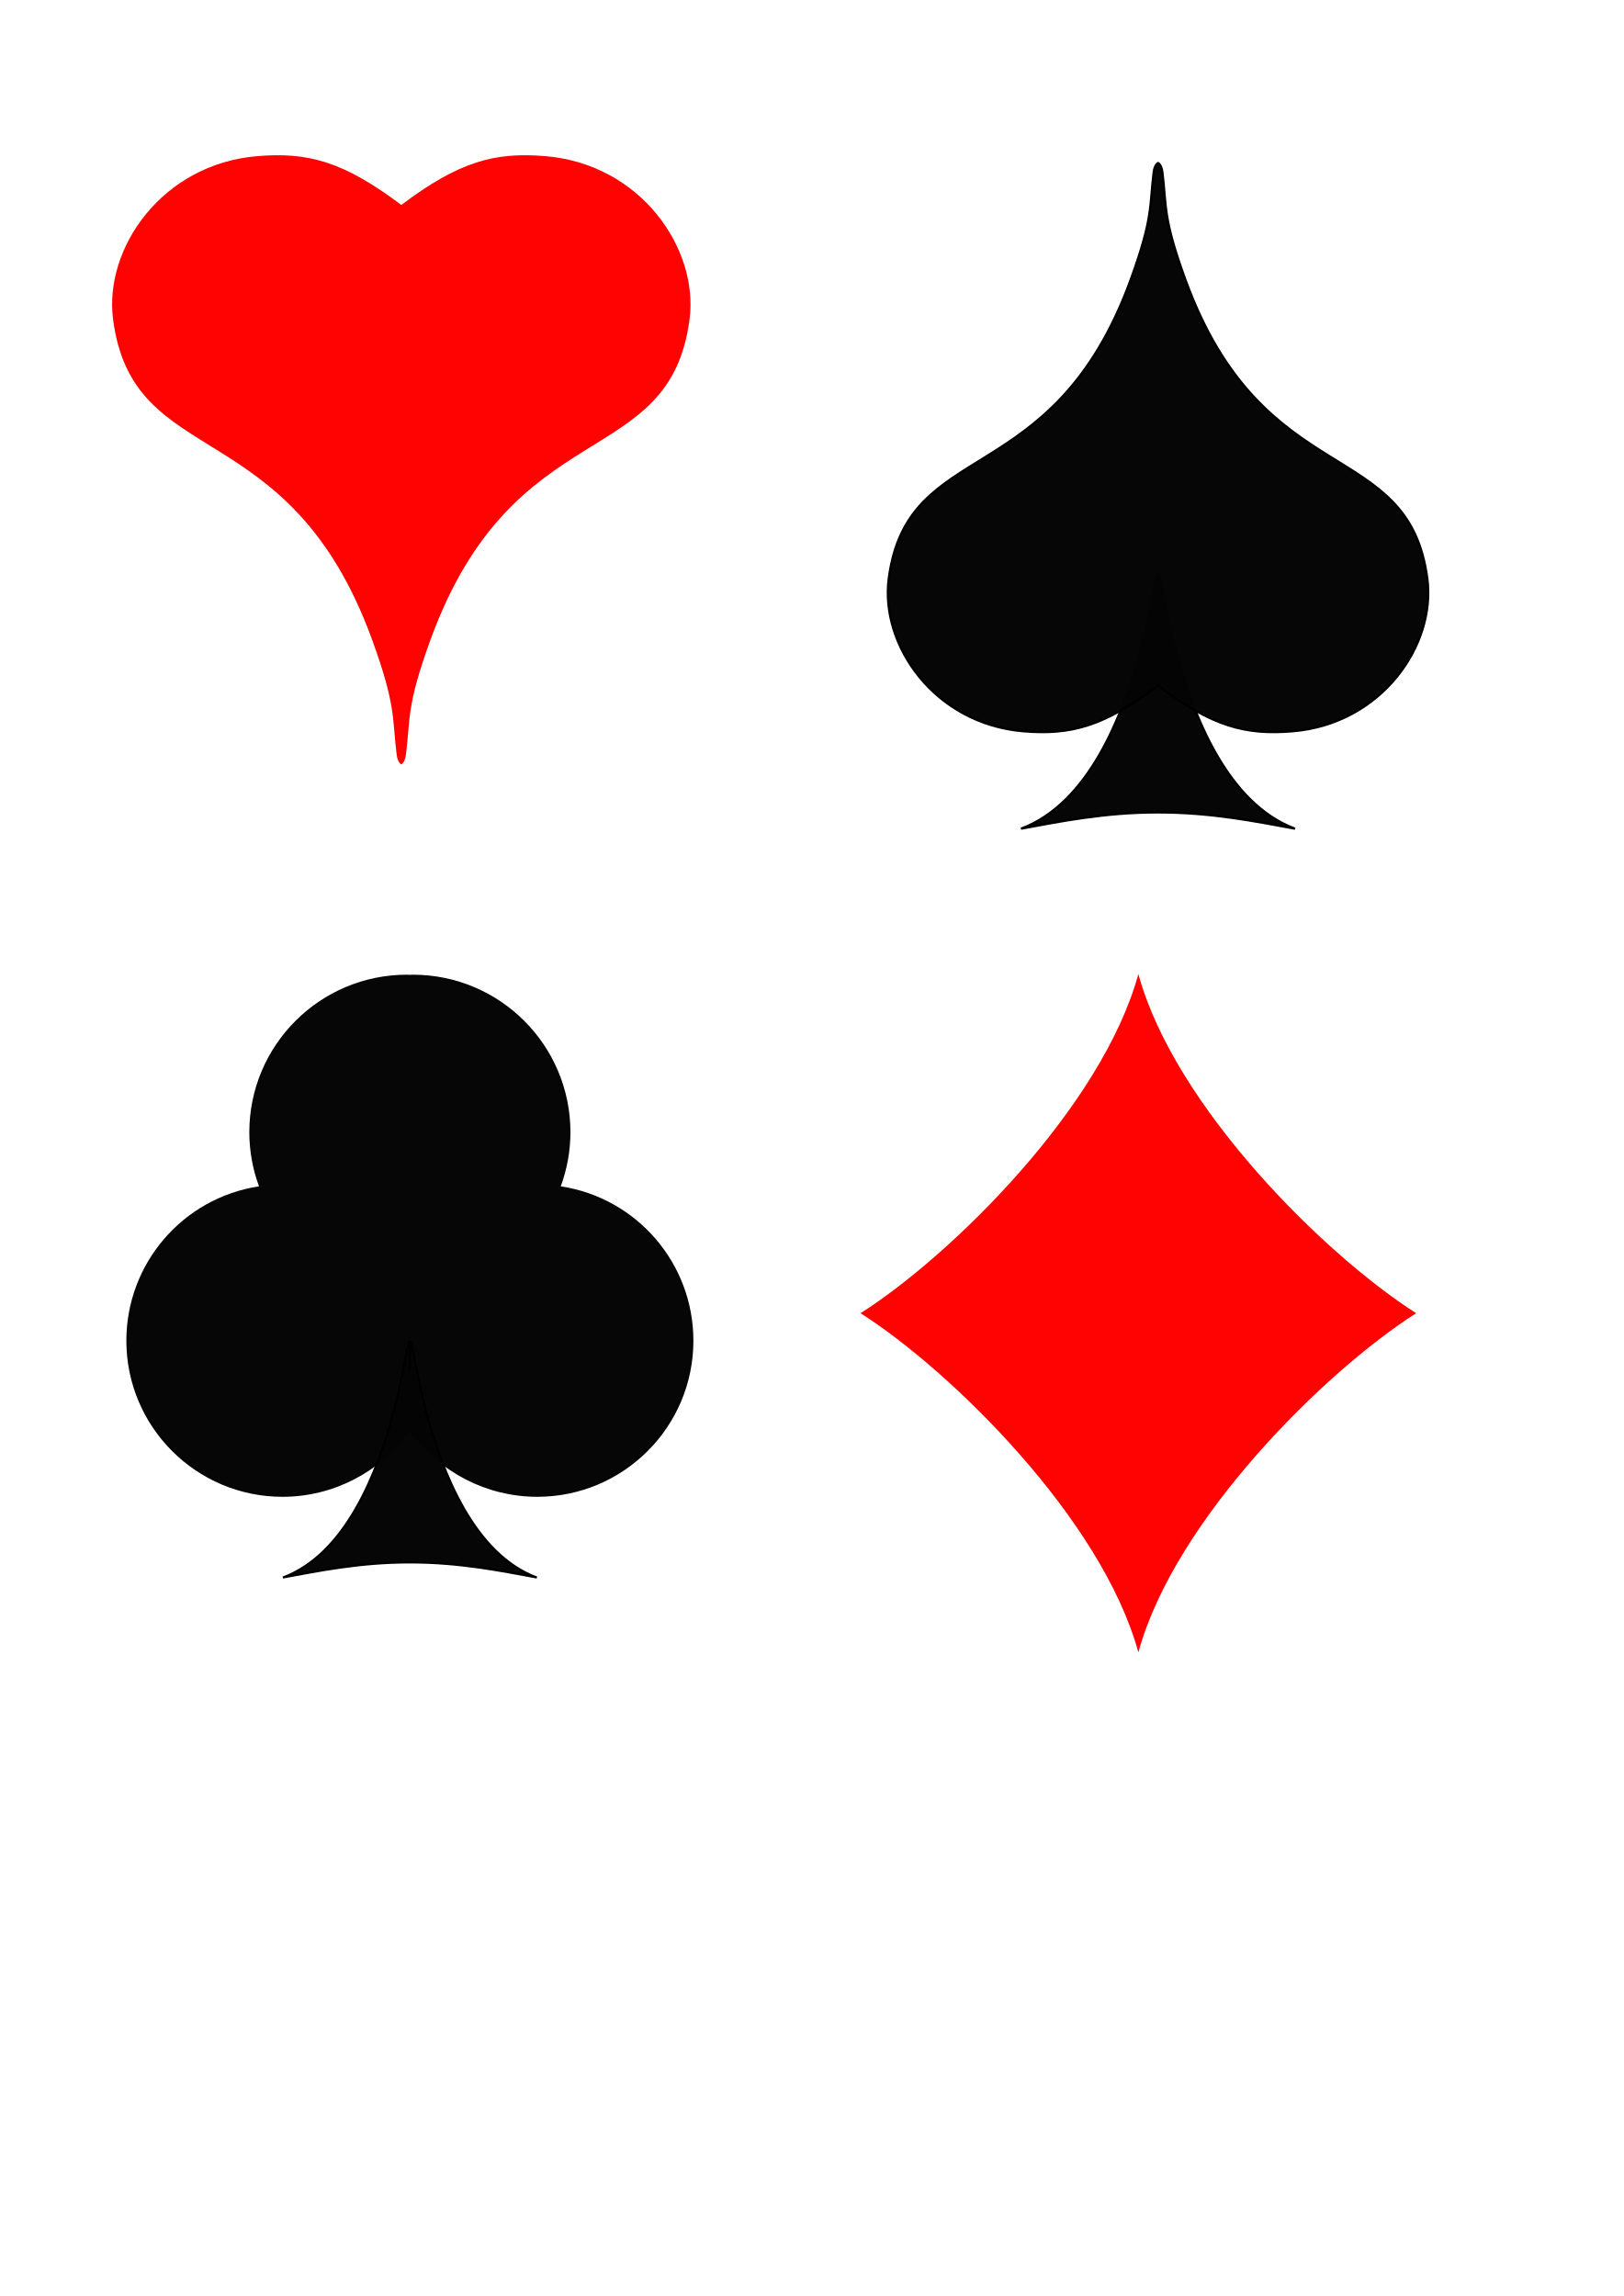
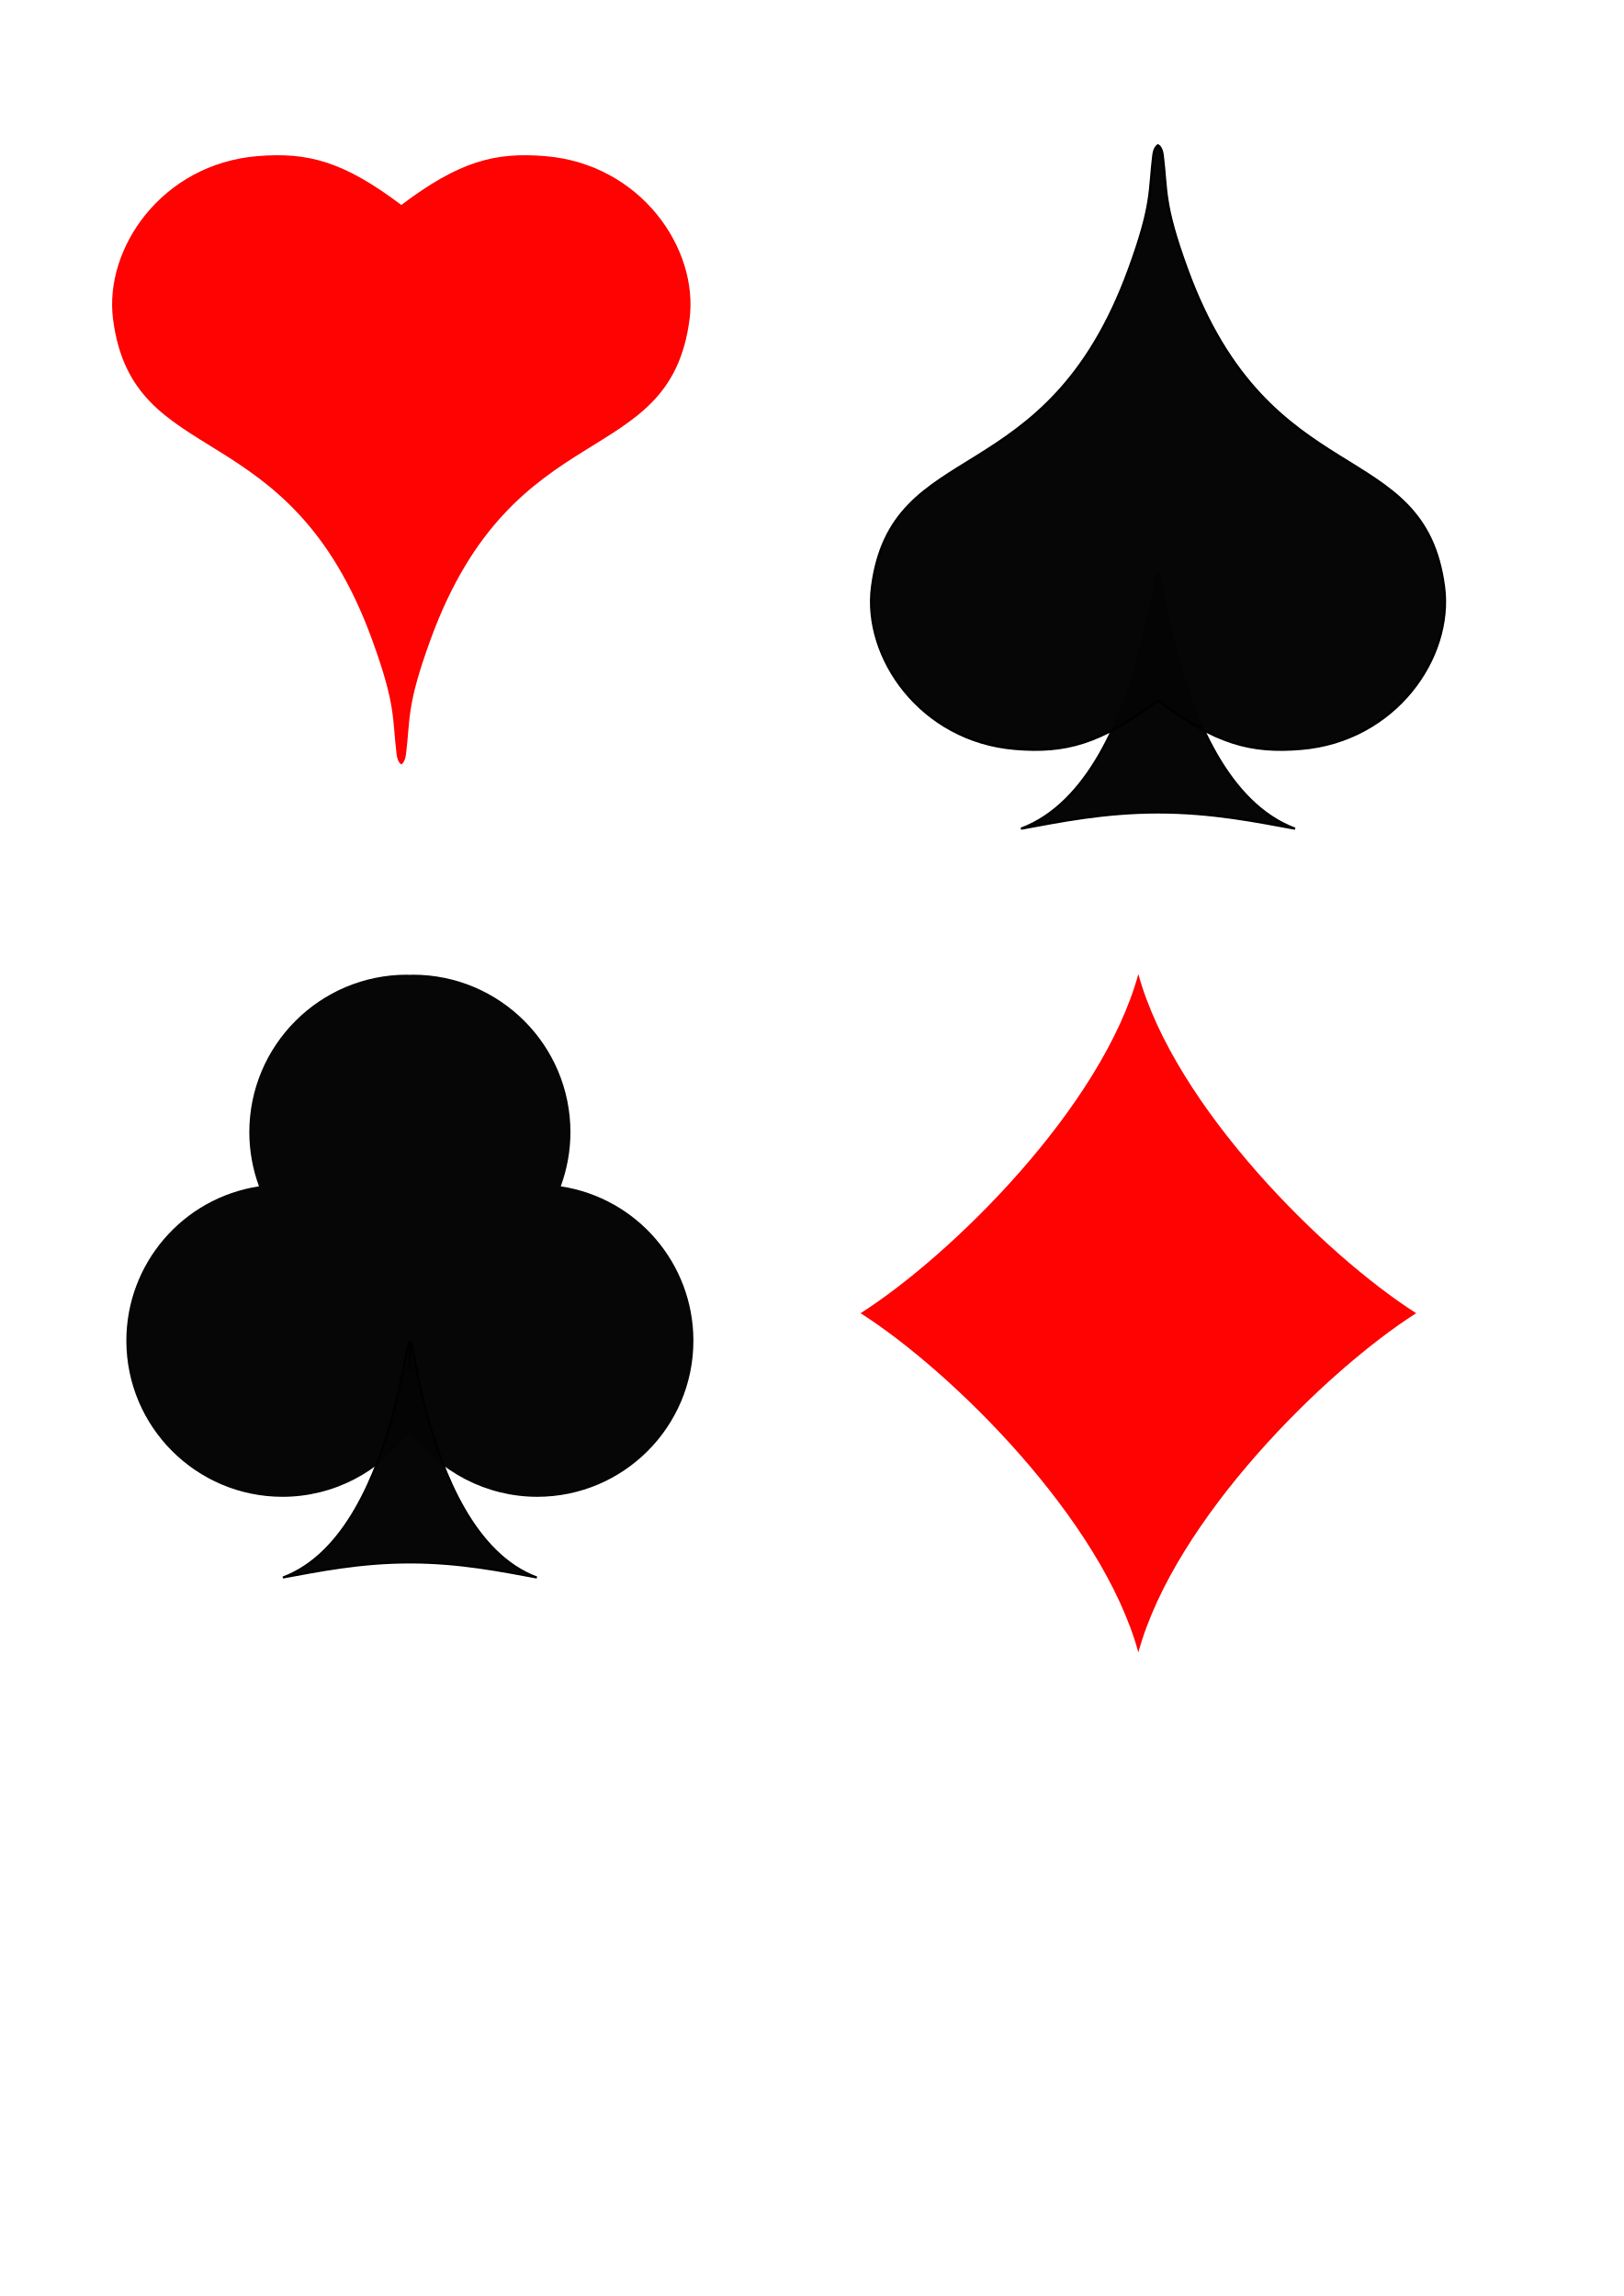
<svg xmlns="http://www.w3.org/2000/svg" width="210mm" height="297mm" viewBox="0 0 210 297" version="1.1" id="svg8">
  <defs id="defs2">
    </defs>
  <g id="layer1">
    <path style="fill:#ff0000;fill-opacity:0.992;stroke:none;stroke-width:0.216;stroke-linecap:butt;stroke-linejoin:miter;stroke-miterlimit:4;stroke-dasharray:none;stroke-opacity:1" d="m 51.902,98.873 c 0,0 -0.469,-0.192 -0.605,-1.286 C 50.712,92.876 51.256,91.343 48.126,82.752 37.34,53.141 17.211,61.131 14.624,41.316 13.425,32.131 20.949,21.228 33.263,20.199 c 6.537,-0.546 11.131,0.658 18.639,6.313 m 8e-6,72.36 c 0,0 0.469,-0.192 0.605,-1.286 0.586,-4.711 0.042,-6.244 3.171,-14.836 C 66.464,53.141 86.594,61.131 89.181,41.316 90.38,32.131 82.855,21.228 70.541,20.199 64.004,19.653 59.411,20.858 51.902,26.513" id="use4567" />
    <path style="fill:#050505;fill-opacity:0.992;stroke:#000000;stroke-width:0.286px;stroke-linecap:butt;stroke-linejoin:miter;stroke-opacity:1" d="m 149.773,78.256 c 0,-16.341 -0.253,22.412 -17.721,28.941 5.046,-0.925 10.753,-2.106 17.721,-2.106 6.969,0 12.675,1.181 17.721,2.106 -17.469,-6.53 -17.721,-45.282 -17.721,-28.941 z" id="path4707" />
-     <path style="fill:#050505;fill-opacity:0.992;stroke:#000000;stroke-width:0.286px;stroke-linecap:butt;stroke-linejoin:miter;stroke-opacity:1" d="m 149.773,21.086 c 0,0 -0.438,0.179 -0.565,1.201 -0.547,4.402 -0.039,5.834 -2.963,13.862 -10.078,27.667 -28.886,20.202 -31.303,38.715 -1.12,8.582 5.91,18.768 17.416,19.73 6.108,0.51 10.4,-0.615 17.416,-5.899 7.016,5.284 11.308,6.409 17.416,5.899 11.505,-0.961 18.536,-11.148 17.416,-19.73 -2.417,-18.514 -21.225,-11.049 -31.303,-38.715 -2.924,-8.028 -2.416,-9.46 -2.963,-13.862 -0.127,-1.022 -0.565,-1.201 -0.565,-1.201 z" id="path4631" />
+     <path style="fill:#050505;fill-opacity:0.992;stroke:#000000;stroke-width:0.303px;stroke-linecap:butt;stroke-linejoin:miter;stroke-opacity:1" d="m 149.773,18.81 c -4.3e-4,1.76e-4 -0.465,0.191 -0.6,1.275 -0.581,4.674 -0.041,6.195 -3.146,14.719 -10.701,29.377 -30.672,21.45 -33.238,41.109 -1.19,9.112 6.276,19.929 18.492,20.95 6.485,0.542 11.043,-0.653 18.492,-6.264 7.449,5.611 12.007,6.806 18.492,6.264 12.216,-1.021 19.682,-11.837 18.492,-20.95 -2.566,-19.659 -22.537,-11.732 -33.238,-41.109 -3.105,-8.524 -2.565,-10.045 -3.146,-14.719 -0.135,-1.085 -0.6,-1.275 -0.6,-1.275 z" id="path4631" />
    <g id="g4662" transform="translate(-19.57917,-10.58333)">
      <path style="fill:#050505;fill-opacity:0.992;fill-rule:nonzero;stroke:none;stroke-width:1;stroke-miterlimit:4;stroke-dasharray:none;stroke-dashoffset:0;stroke-opacity:1" d="m 272.943,516.529 c -42.567,2.3e-4 -77.074,34.507 -77.074,77.074 0.022,9.005 1.621,17.937 4.727,26.391 -37.268,5.695 -64.804,37.733 -64.832,75.434 1.9e-4,42.177 34.192,76.368 76.369,76.367 24.73,-0.022 47.919,-12.019 62.225,-32.191 14.306,20.173 37.494,32.169 62.225,32.191 42.177,8.9e-4 76.369,-34.19 76.369,-76.367 -0.029,-37.7 -27.564,-69.739 -64.832,-75.434 3.105,-8.453 4.705,-17.385 4.727,-26.391 -2.3e-4,-42.567 -34.507,-77.074 -77.074,-77.074 v 10e-6 c -0.472,0.019 -0.943,0.043 -1.414,0.07 -0.471,-0.028 -0.943,-0.051 -1.414,-0.07 z" id="path4650" transform="scale(0.2645833)" />
    </g>
    <path id="path4739" d="m 53.011,177.246 c 0,-15.14 -0.234,20.765 -16.419,26.814 4.676,-0.857 9.963,-1.951 16.419,-1.951 6.457,0 11.744,1.094 16.419,1.951 -16.185,-6.05 -16.419,-41.954 -16.419,-26.814 z" style="fill:#050505;fill-opacity:0.992;stroke:#000000;stroke-width:0.265px;stroke-linecap:butt;stroke-linejoin:miter;stroke-opacity:1" />
-     <path style="fill:#ff0000;fill-opacity:0.992;stroke:none;stroke-width:0.275px;stroke-linecap:butt;stroke-linejoin:miter;stroke-opacity:1" d="m 147.229,169.87 v -43.873 c -4.712,17.231 -24.207,36.411 -35.929,43.873 m 35.929,0 v -43.873 c 4.712,17.231 24.207,36.411 35.929,43.873 m -35.929,-1e-5 1e-5,43.873 c -4.712,-17.231 -24.207,-36.411 -35.929,-43.873 m 35.929,-1e-5 1e-5,43.873 c 4.712,-17.231 24.207,-36.411 35.929,-43.873" id="path4754" />
+     <path style="fill:#ff0000;fill-opacity:0.992;stroke:none;stroke-width:0.275px;stroke-linecap:butt;stroke-linejoin:miter;stroke-opacity:1" d="m 147.229,169.87 v -43.873 c -4.712,17.231 -24.207,36.411 -35.929,43.873 m 35.929,0 v -43.873 c 4.712,17.231 24.207,36.411 35.929,43.873 m -35.929,-2e-5 2e-5,43.873 c -4.712,-17.231 -24.208,-36.411 -35.929,-43.873 m 35.929,-10e-6 2e-5,43.873 c 4.712,-17.231 24.207,-36.411 35.929,-43.873" id="path4754" />
  </g>
</svg>
